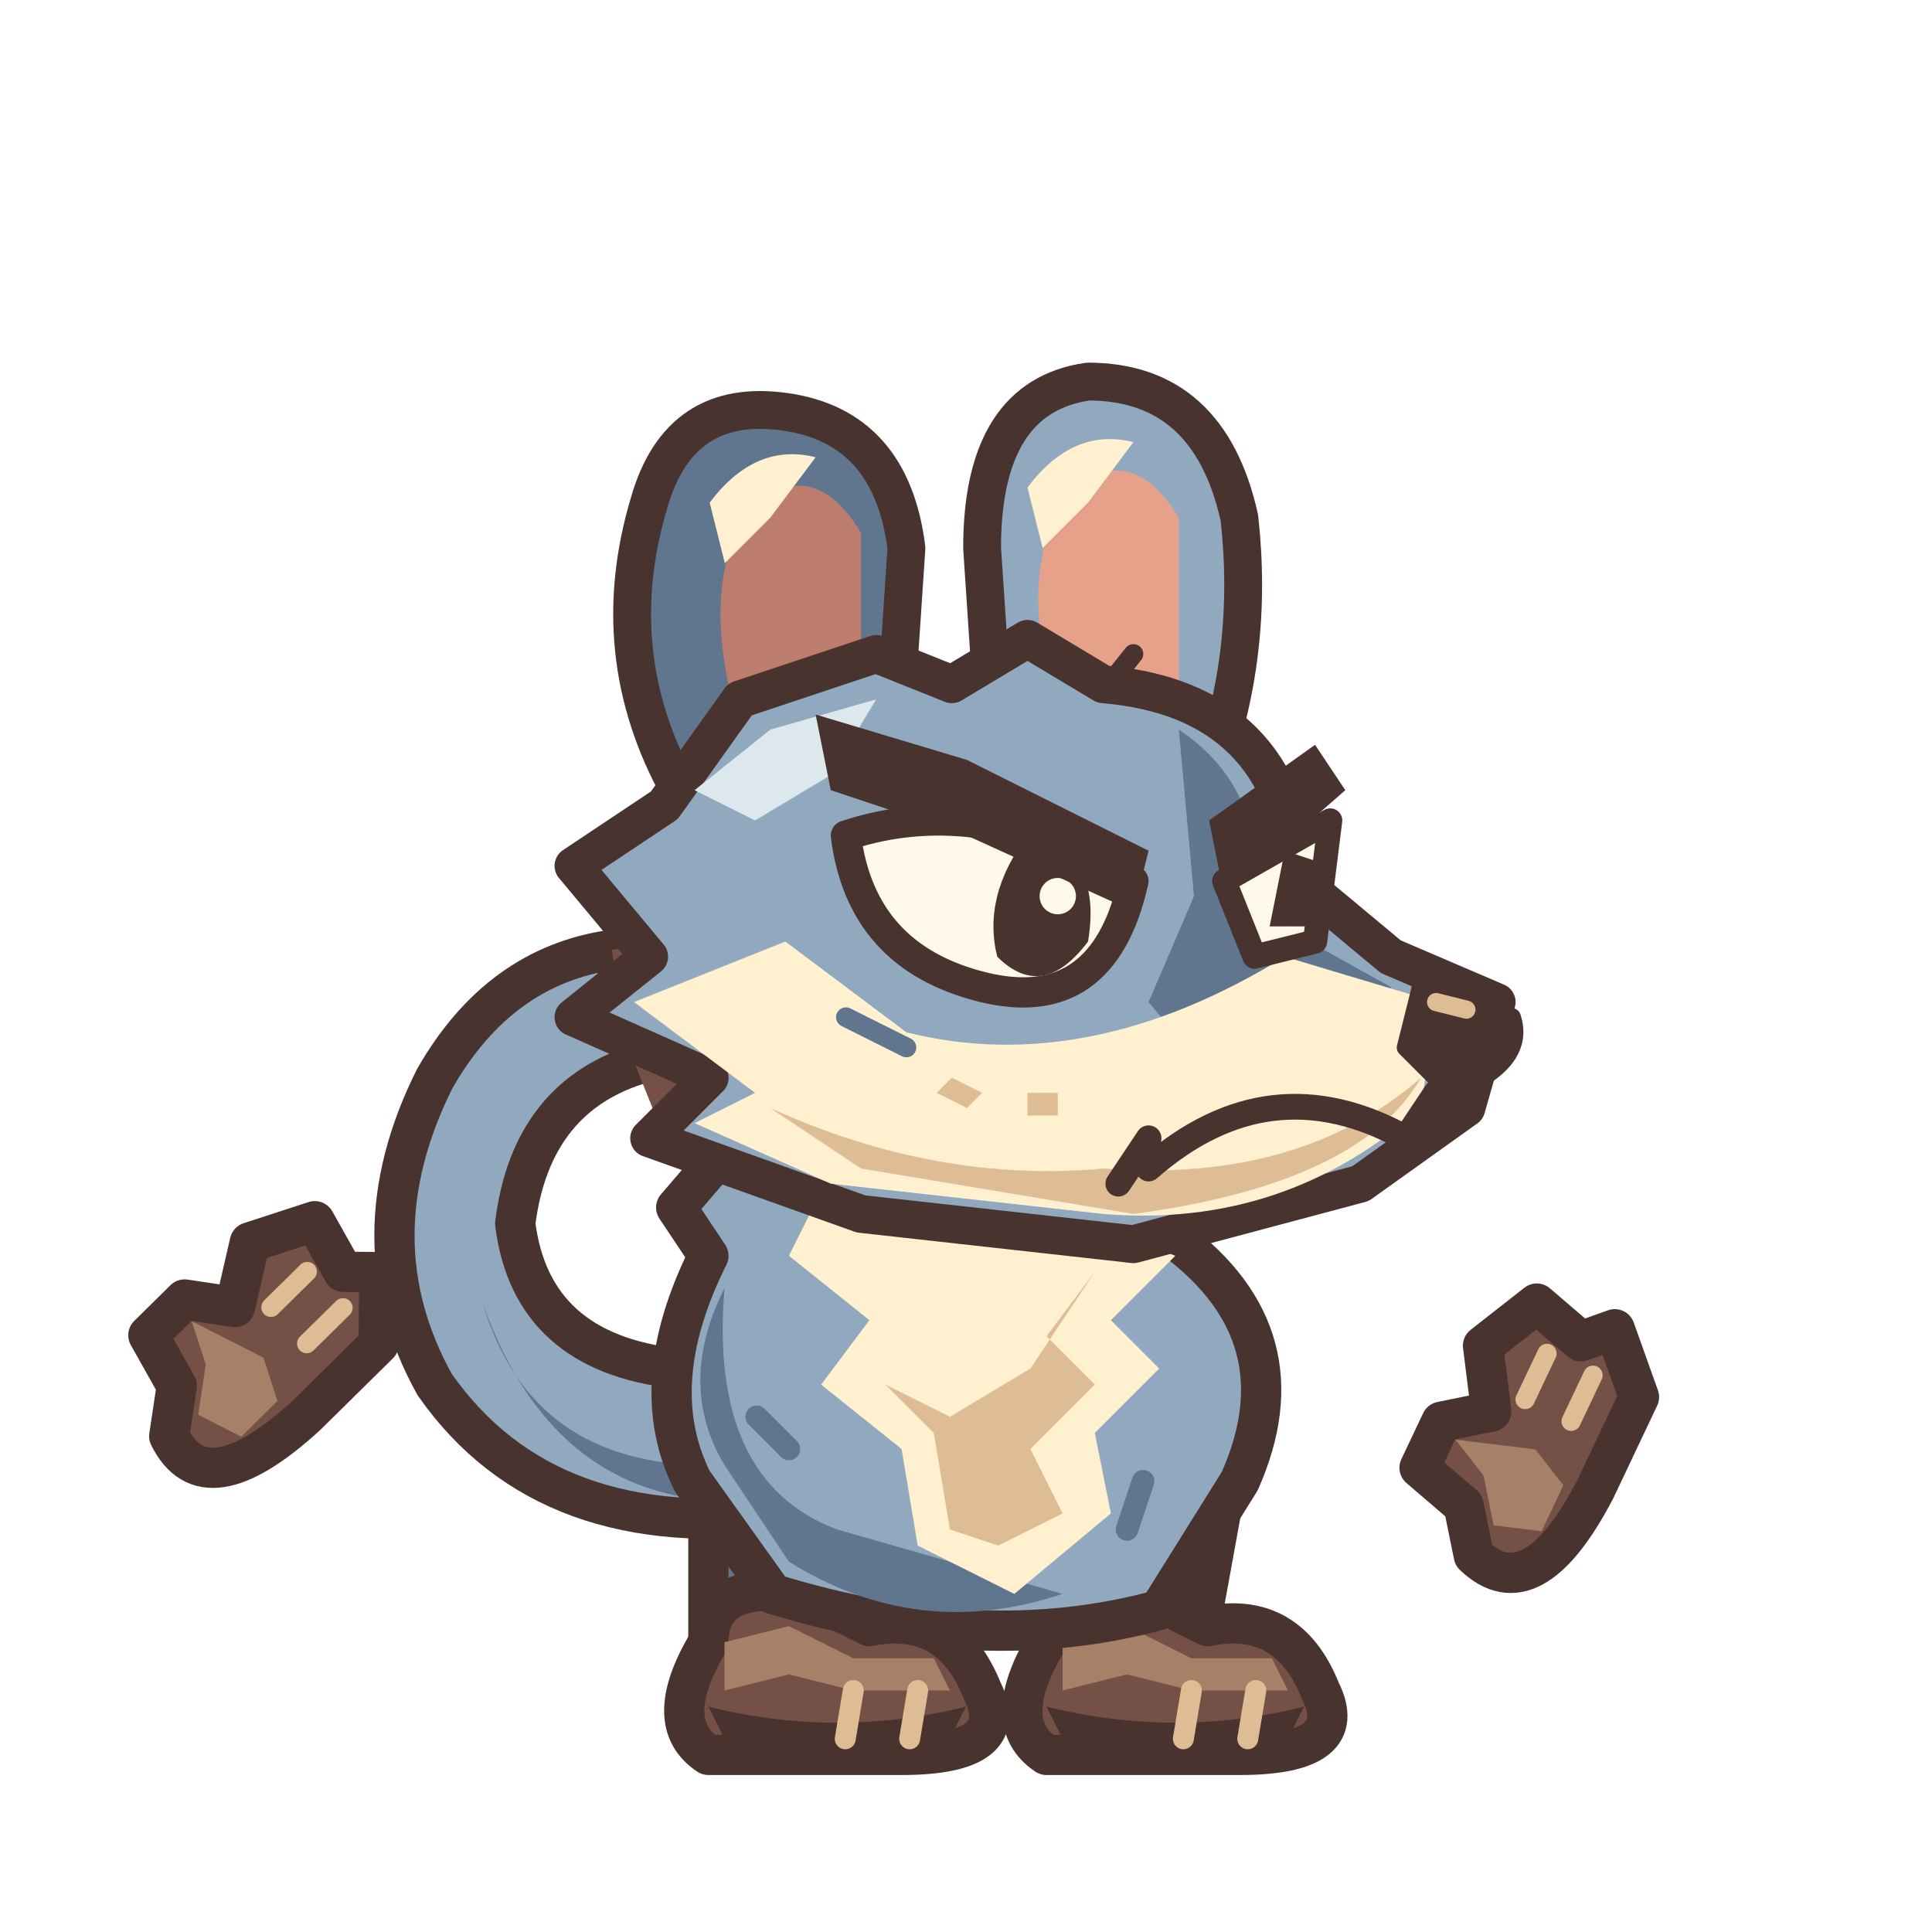
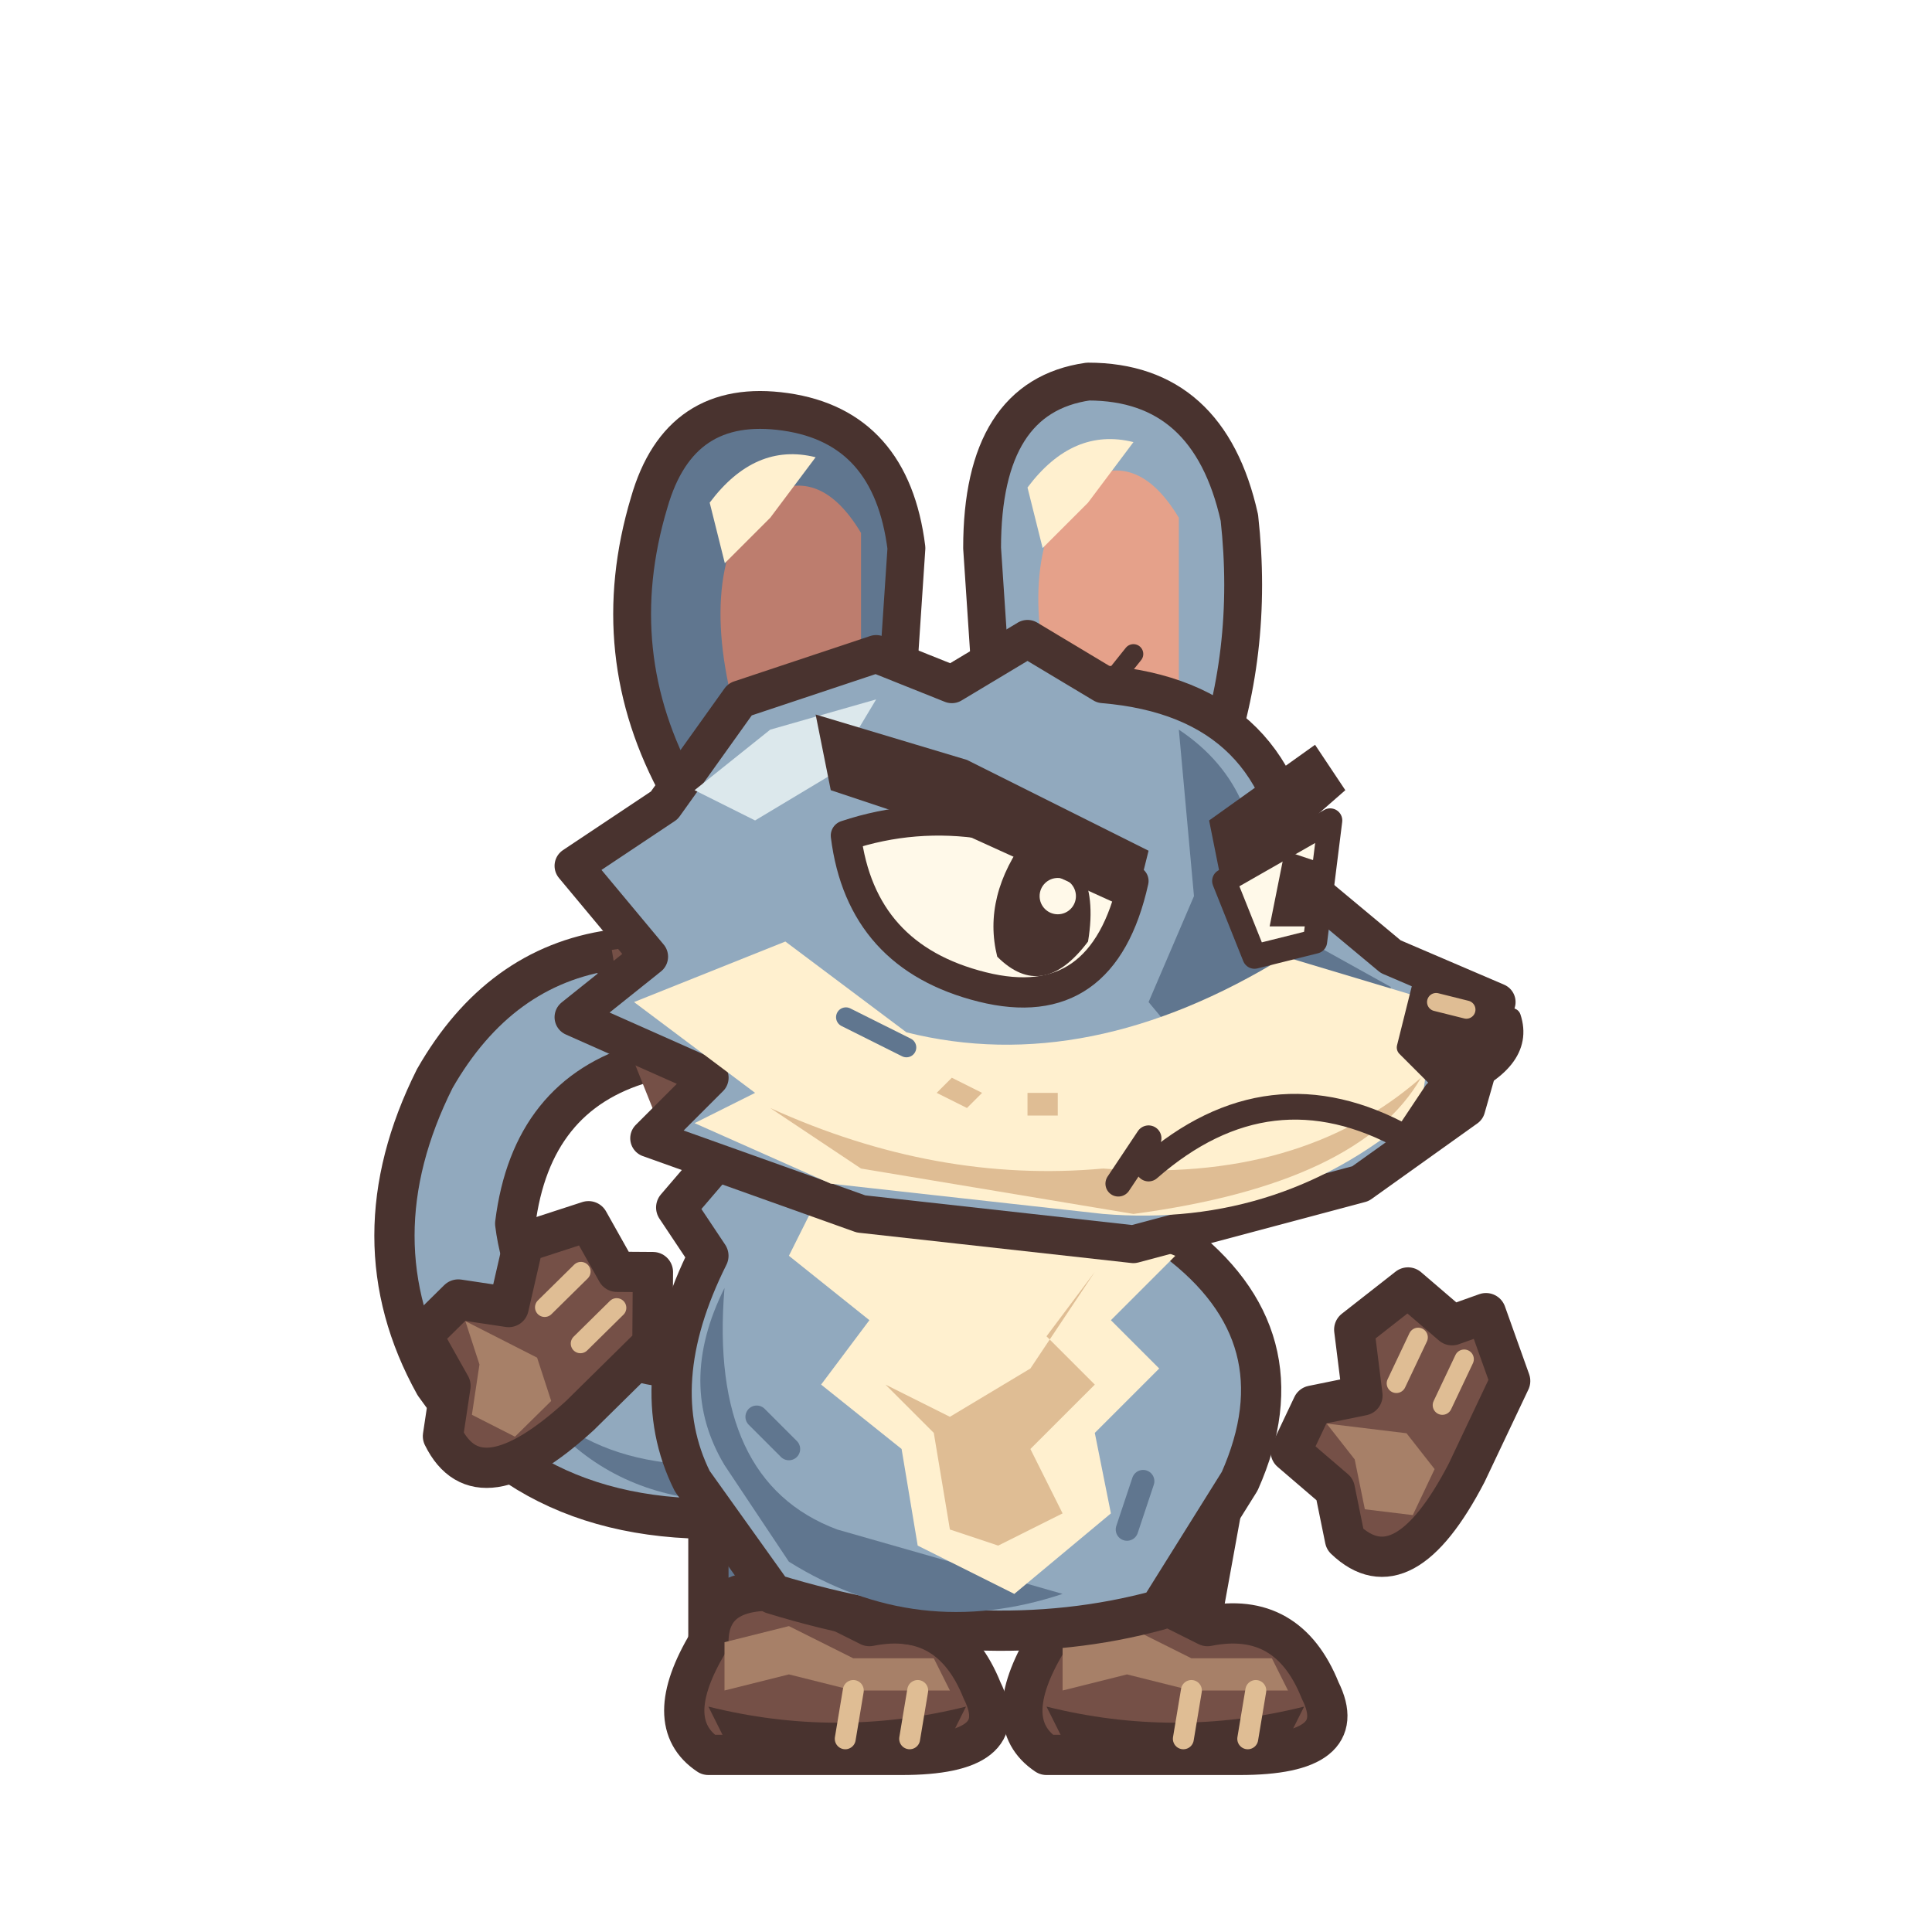
<svg xmlns="http://www.w3.org/2000/svg" viewBox="-60 -85 120 120" width="250" height="250">
  <g transform="translate(0 0)">
    <g stroke="#49332f" stroke-width="2.5" stroke-linejoin="round" stroke-linecap="round">
      <path fill="#91a9be" d="M-11 9Q-26 11-33 1Q-38-8-33-18Q-29-25-22-26L-20-19Q-27-17-28-9Q-27-1-18 0Q-12 1-10 0Z" />
      <path fill="#60768f" stroke="none" d="M-30-4Q-27 6-16 6L-11 5L-11 8Q-25 10-30-4Z" />
      <path fill="#755047" stroke="none" d="M-22-26Q-16-27-15-21Q-14-16-19-15L-21-20Z" />
    </g>
  </g>
  <g transform="translate(-11 11) rotate(0)">
    <g transform="translate(0 0)">
      <g stroke="#49332f" stroke-width="2.5" stroke-linejoin="round" stroke-linecap="round">
        <path fill="#60768f" d="M-5-5Q1-8 6-3L4 8Q0 11-5 7Z" />
        <path fill="#755047" stroke="none" d="M1-3L4-1L3 7L0 8L-2 6L1 5Z" />
      </g>
    </g>
    <g transform="translate(0 7)">
      <g stroke="#49332f" stroke-width="2.5" stroke-linejoin="round" stroke-linecap="round">
        <path fill="#755047" d="M-5-1Q-5-5 1-4L5-2Q10-3 12 2Q14 6 7 6H-5Q-8 4-5-1Z" />
        <path fill="#a78068" stroke="none" d="M-4-1L0-2L4 0L9 0L10 2H4L0 1L-4 2Z" />
        <path fill="#49332f" stroke="none" d="M-5 3Q3 5 11 3L10 5H-4Z" />
        <path fill="none" stroke="#dfbd94" stroke-width="1.3" d="M4 2l-.5 3M8 2l-.5 3" />
      </g>
    </g>
  </g>
  <g transform="translate(10 11) rotate(0)">
    <g transform="translate(0 0)">
      <g stroke="#49332f" stroke-width="2.5" stroke-linejoin="round" stroke-linecap="round">
        <path fill="#91a9be" d="M-5-5Q1-8 6-3L4 8Q0 11-5 7Z" />
        <path fill="#60768f" stroke="none" d="M1-3L4-1L3 7L0 8L-2 6L1 5Z" />
      </g>
    </g>
    <g transform="translate(0 7)">
      <g stroke="#49332f" stroke-width="2.5" stroke-linejoin="round" stroke-linecap="round">
        <path fill="#755047" d="M-5-1Q-5-5 1-4L5-2Q10-3 12 2Q14 6 7 6H-5Q-8 4-5-1Z" />
        <path fill="#a78068" stroke="none" d="M-4-1L0-2L4 0L9 0L10 2H4L0 1L-4 2Z" />
        <path fill="#49332f" stroke="none" d="M-5 3Q3 5 11 3L10 5H-4Z" />
        <path fill="none" stroke="#dfbd94" stroke-width="1.3" d="M4 2l-.5 3M8 2l-.5 3" />
      </g>
    </g>
  </g>
-   <g transform="translate(-45 2) rotate(-63.02536)">
+   <g transform="translate(-28 2) rotate(-63.02536)">
    <g transform="translate(0 0)">
      <g stroke="#49332f" stroke-width="2.5" stroke-linejoin="round" stroke-linecap="round">
        <path fill="#755047" d="M-4-3L-1-4L1-7L4-6L5-3L9-4L12-1L10 2L11 4L7 6L1 4Q-7 1-4-3Z" />
        <path fill="#a78068" stroke="none" d="M-2-2L1-3L3-5L3 0L1 2L-2 1Z" />
        <path fill="none" stroke="#dfbd94" stroke-width="1.2" d="M6-1l3 1M5 2l3 1" />
      </g>
    </g>
  </g>
  <g transform="translate(0 0)">
    <g stroke="#49332f" stroke-width="2.5" stroke-linejoin="round" stroke-linecap="round">
      <path fill="#91a9be" d="M-12-17L-5-20L2-17L8-19L14-13L13-8Q21-2 17 7L12 15Q1 18-12 14L-17 7Q-20 1-16-7L-18-10Z" />
      <path fill="#60768f" stroke="none" d="M-15-5Q-16 7-8 10L6 14Q-3 17-11 12L-15 6Q-18 1-15-5Z" />
      <path fill="#fff0cf" stroke="none" d="M-8-13L-3-15L1-11L7-15L8-9L13-7L9-3L12 0L8 4L9 9L3 14L-3 11L-4 5L-9 1L-6-3L-11-7Z" />
      <path fill="#dfbd94" stroke="none" d="M8-6L5-2L8 1L4 5L6 9L2 11L-1 10L-2 4L-5 1L-1 3L4 0Z" />
      <path fill="none" stroke="#60768f" stroke-width="1.4" d="M-13 3l2 2m22 2-1 3" />
    </g>
  </g>
-   <g transform="translate(35 8) rotate(-83.07888)">
+   <g transform="translate(27 7) rotate(-83.07888)">
    <g transform="translate(0 0)">
      <g stroke="#49332f" stroke-width="2.5" stroke-linejoin="round" stroke-linecap="round">
        <path fill="#755047" d="M-4-3L-1-4L1-7L4-6L5-3L9-4L12-1L10 2L11 4L7 6L1 4Q-7 1-4-3Z" />
        <path fill="#a78068" stroke="none" d="M-2-2L1-3L3-5L3 0L1 2L-2 1Z" />
        <path fill="none" stroke="#dfbd94" stroke-width="1.2" d="M6-1l3 1M5 2l3 1" />
      </g>
    </g>
  </g>
  <g transform="translate(1 -19) scale(0.94)">
    <g transform="translate(-12 -24)">
      <g stroke="#49332f" stroke-width="2.5" stroke-linejoin="round" stroke-linecap="round">
        <path fill="#60768f" d="M-8 6Q-13-3-10-13Q-8-20-1-19Q6-18 7-10L6 5Z" />
        <path fill="#bd7d6e" stroke="none" d="M-4 2Q-7-8-3-13Q1-16 4-11L4 1Z" />
        <path fill="#fff0cf" stroke="none" d="M-6-13Q-3-17 1-16L-2-12L-5-9Z" />
        <path fill="none" stroke-width="1.3" d="M-3 3L1-2" />
      </g>
    </g>
    <g transform="translate(9 -25)">
      <g stroke="#49332f" stroke-width="2.5" stroke-linejoin="round" stroke-linecap="round">
        <path fill="#91a9be" d="M-8 6L-9-9Q-9-19-2-20Q6-20 8-11Q9-2 6 6Z" />
        <path fill="#e5a18a" stroke="none" d="M-4 2Q-7-8-3-13Q1-16 4-11L4 1Z" />
        <path fill="#fff0cf" stroke="none" d="M-6-13Q-3-17 1-16L-2-12L-5-9Z" />
        <path fill="none" stroke-width="1.3" d="M-3 3L1-2" />
      </g>
    </g>
    <g transform="translate(0 0)">
      <g stroke="#49332f" stroke-width="2.5" stroke-linejoin="round" stroke-linecap="round">
        <path fill="#91a9be" d="M-21-17L-16-24L-7-27L-2-25L3-28L8-25Q20-24 21-12L27-7L34-4L32 3L25 8L10 12L-8 10L-22 5L-18 1L-27-3L-22-7L-27-13Z" />
        <path fill="#60768f" stroke="none" d="M13-22Q19-18 18-10L27-5L27 0L16 2L11-4L14-11Z" />
        <path fill="#dce8ec" stroke="none" d="M-19-18L-14-22L-7-24L-10-19L-15-16Z" />
        <path fill="#fff0cf" stroke="none" d="M-23-4L-13-8L-5-2Q7 1 20-7L30-4L29 3Q20 11 8 10L-10 8L-19 4L-15 2Z" />
        <path fill="#dfbd94" stroke="none" d="M-14 3Q-3 8 8 7Q21 8 29 1Q25 8 10 10L-8 7Z" />
        <path fill="#49332f" stroke-width="1.2" d="M29-5L35-3Q36 0 31 2L28-1Z" />
        <path fill="none" stroke="#dfbd94" stroke-width="1.2" d="M30-4l2 .5" />
        <path fill="none" stroke-width="1.7" d="M30 2L28 5Q19 0 11 7M11 5l-2 3" />
        <path fill="#dfbd94" stroke="none" d="M-2 1l2 1-1 1-2-1Zm5 1h2v1.5H3Z" />
      </g>
    </g>
    <g transform="translate(0 0)">
      <g stroke="#49332f" stroke-width="2.5" stroke-linejoin="round" stroke-linecap="round">
        <path fill="#fff9e9" stroke-width="1.6" d="M16-12L23-16L22-8L18-7Z" />
        <path fill="#49332f" stroke="none" d="M20-14L23-13L22-9L19-9Z" />
        <path fill="#fff9e9" stroke-width="2" d="M-9-15Q0-18 10-12Q8-3 0-5Q-8-7-9-15Z" />
        <path fill="#49332f" stroke="none" d="M3-15Q8-14 7-8Q4-4 1-7Q0-11 3-15Z" />
        <circle fill="#fff9e9" stroke="none" cx="5" cy="-11" r="1.2" />
        <path fill="#49332f" stroke="none" d="M-11-23L-1-20L11-14L10-10L-1-15L-10-18Z M15-16L22-21L24-18L16-11Z" />
        <path fill="none" stroke="#60768f" stroke-width="1.3" d="M-9-3l4 2" />
      </g>
    </g>
  </g>
</svg>
